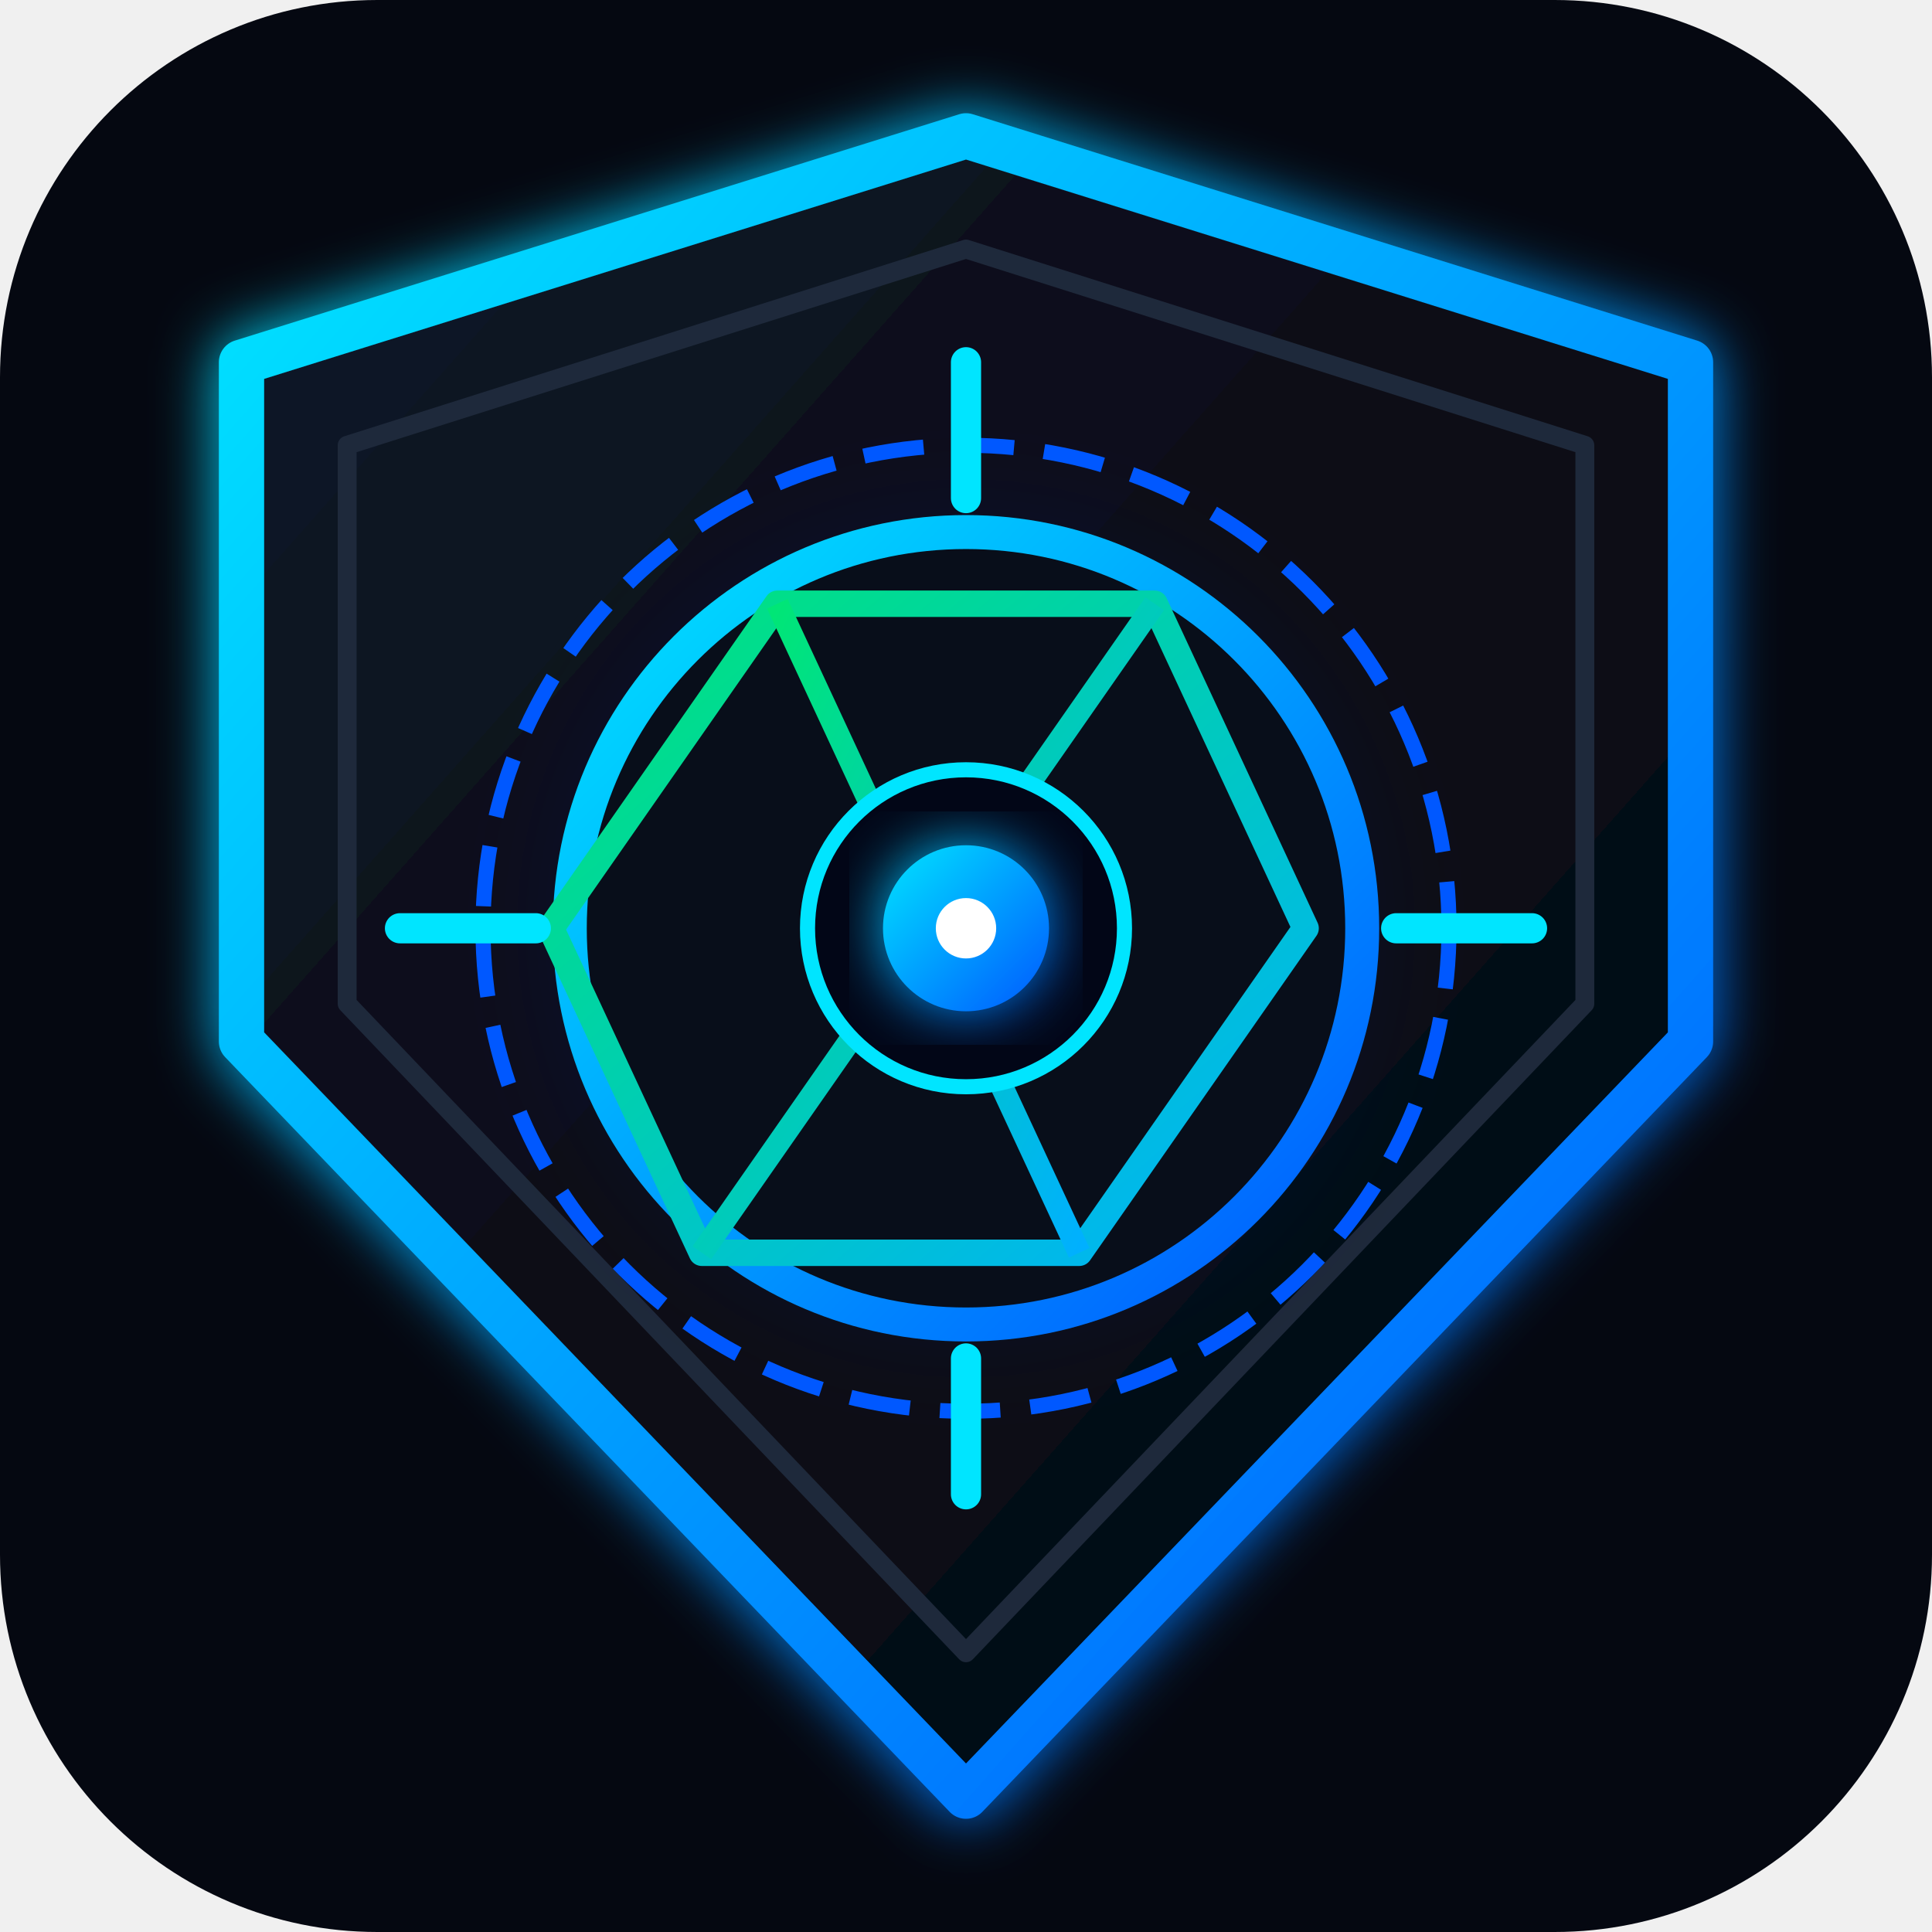
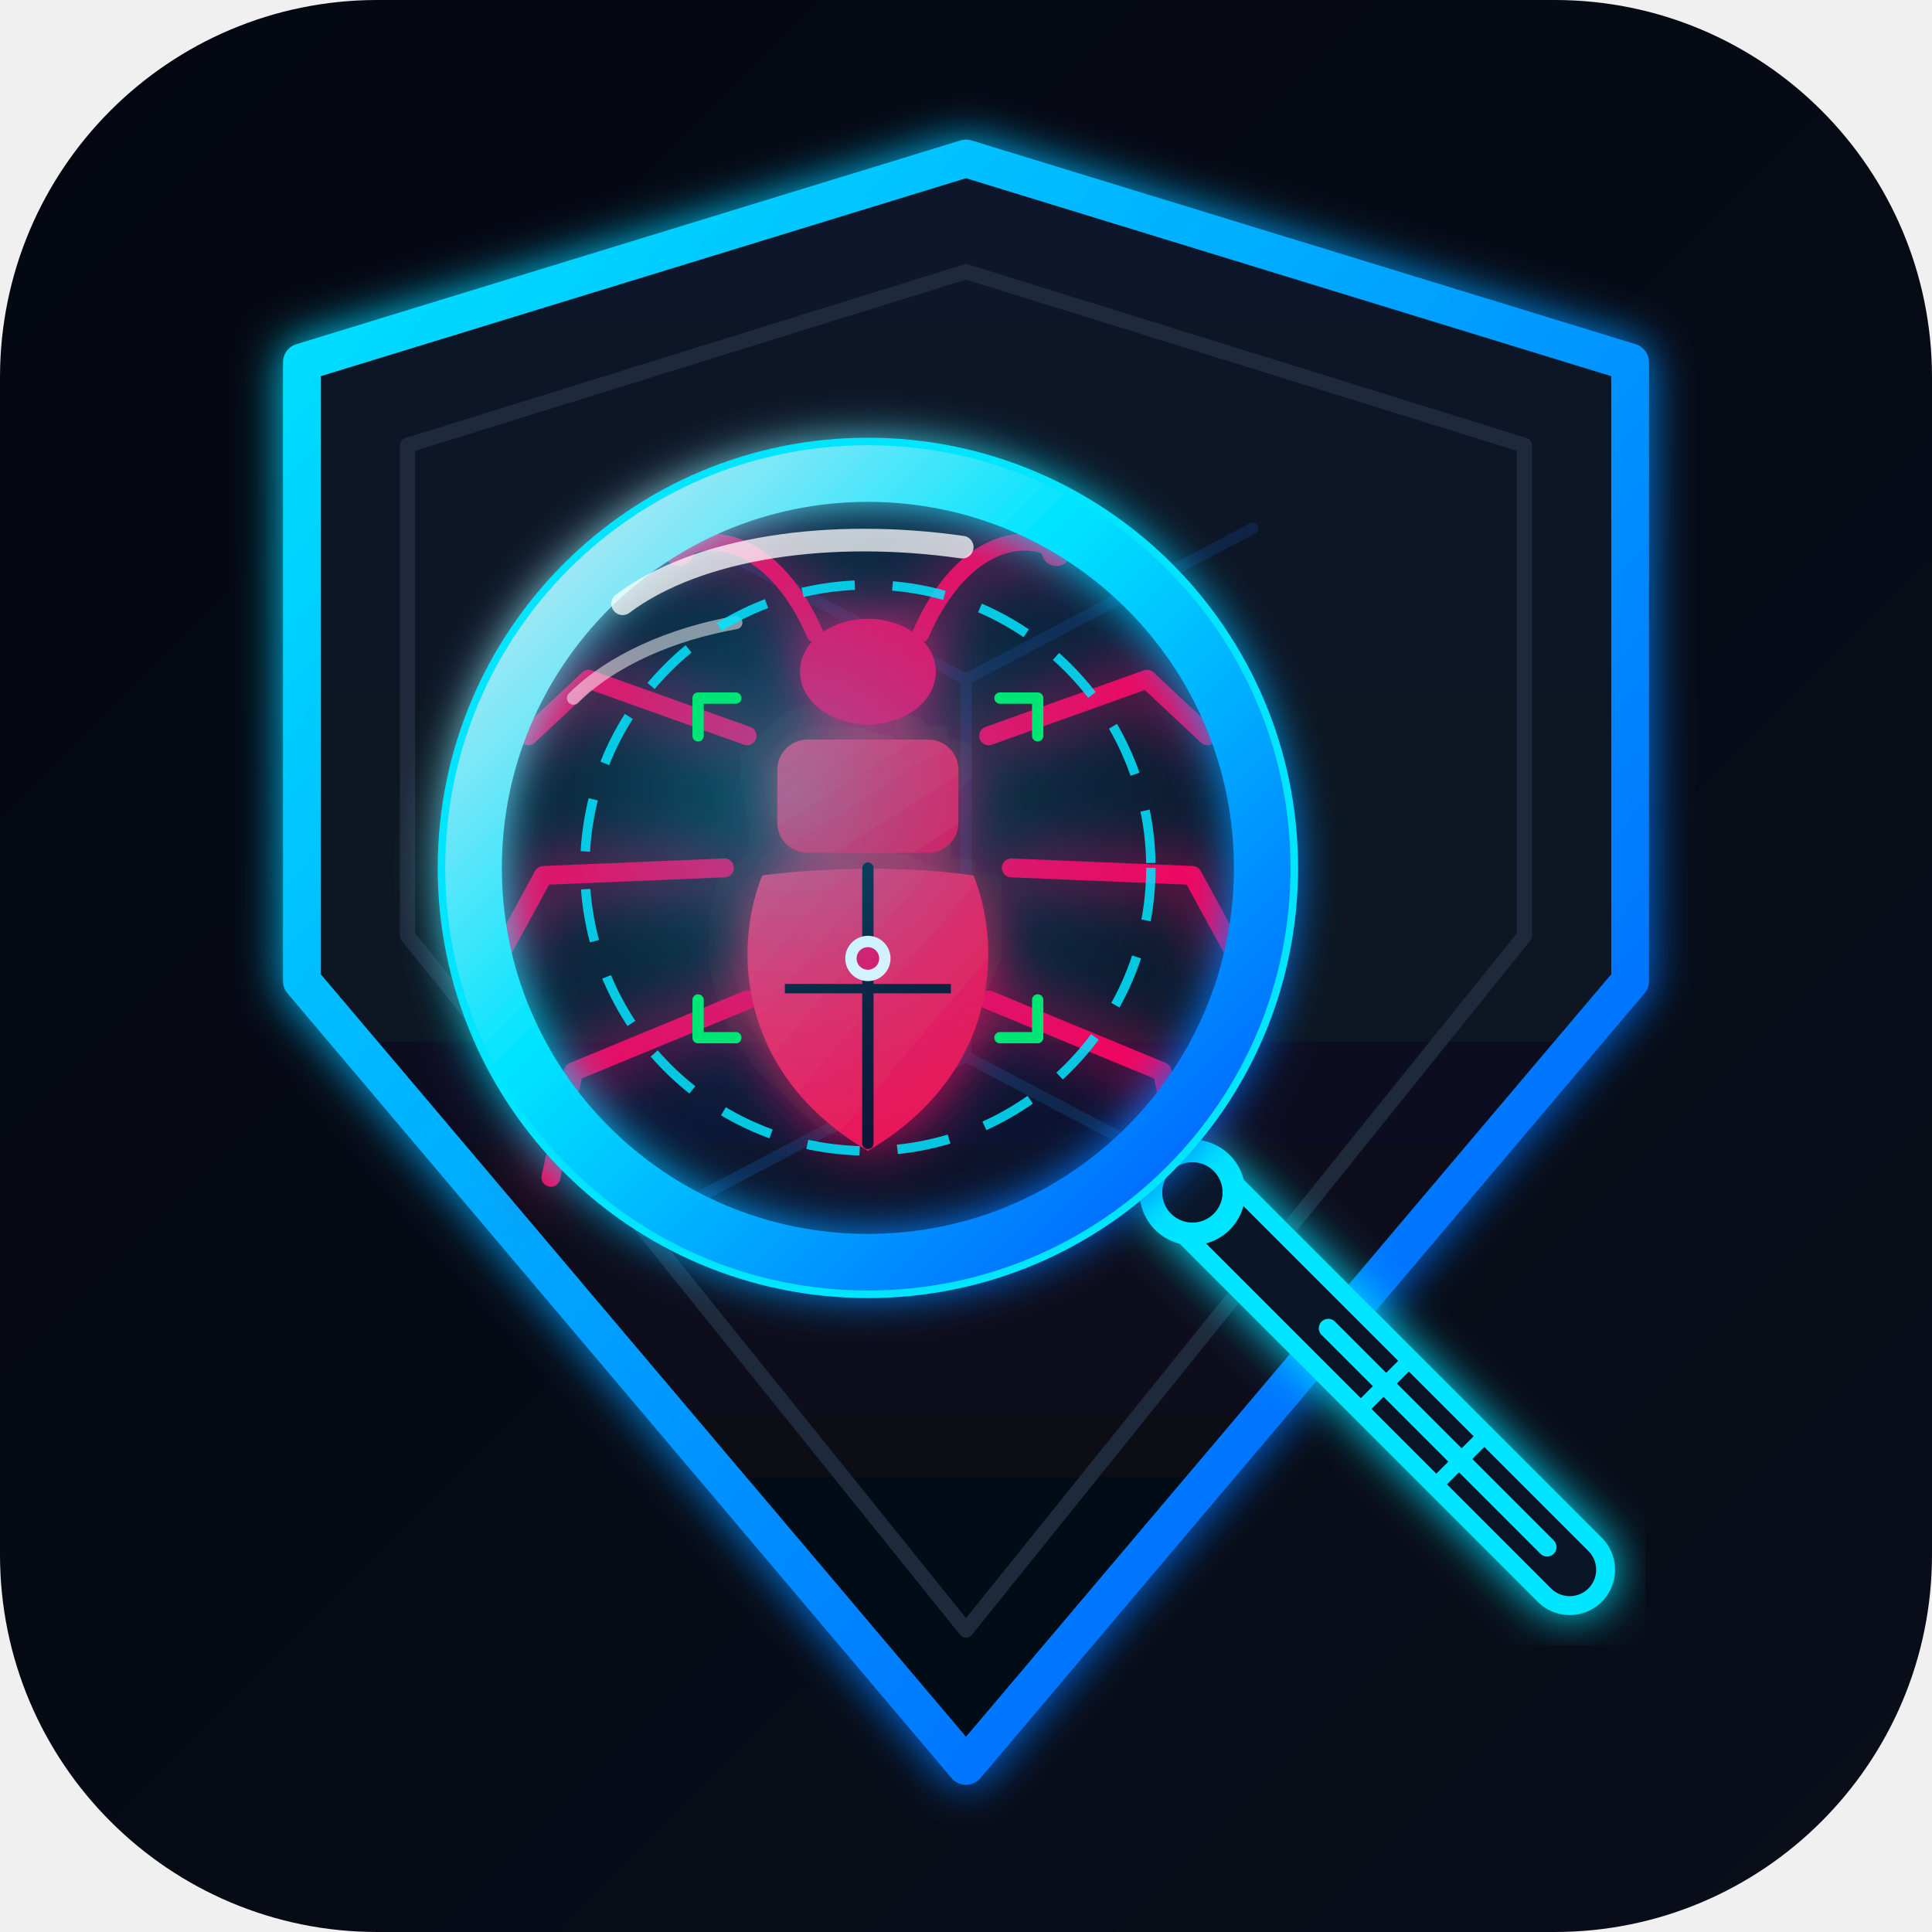
<svg xmlns="http://www.w3.org/2000/svg" viewBox="0 0 512 512" width="100%" height="100%">
  <defs>
-     <linearGradient id="shieldGrad" x1="0%" y1="0%" x2="100%" y2="100%">
+     <linearGradient id="bgGrad" x1="0%" y1="0%" x2="100%" y2="100%">
+       <stop offset="0%" stop-color="#040711" />
+       <stop offset="100%" stop-color="#090E1A" />
+     </linearGradient>
+     <linearGradient id="shieldPlate" x1="0%" y1="0%" x2="0%" y2="100%">
      <stop offset="0%" stop-color="#0F172A" />
-       <stop offset="50%" stop-color="#090D16" />
-       <stop offset="100%" stop-color="#020617" />
+       <stop offset="60%" stop-color="#0B1120" />
+       <stop offset="100%" stop-color="#030712" />
    </linearGradient>
    <linearGradient id="neonCyanGrad" x1="0%" y1="0%" x2="100%" y2="100%">
      <stop offset="0%" stop-color="#00E5FF" />
-       <stop offset="100%" stop-color="#0058FF" />
+       <stop offset="100%" stop-color="#0052FF" />
    </linearGradient>
-     <linearGradient id="neonGreenGrad" x1="0%" y1="0%" x2="100%" y2="100%">
-       <stop offset="0%" stop-color="#00E676" />
-       <stop offset="100%" stop-color="#00B0FF" />
+     <linearGradient id="bugGrad" x1="0%" y1="0%" x2="100%" y2="100%">
+       <stop offset="0%" stop-color="#FF3366" />
+       <stop offset="100%" stop-color="#FF0040" />
    </linearGradient>
-     <radialGradient id="lensGlow" cx="50%" cy="50%" r="50%">
-       <stop offset="0%" stop-color="#00E5FF" stop-opacity="0.4" />
-       <stop offset="60%" stop-color="#0058FF" stop-opacity="0.1" />
-       <stop offset="100%" stop-color="#000000" stop-opacity="0" />
+     <radialGradient id="lensGlass" cx="40%" cy="40%" r="60%">
+       <stop offset="0%" stop-color="#00E5FF" stop-opacity="0.35" />
+       <stop offset="50%" stop-color="#00B0FF" stop-opacity="0.15" />
+       <stop offset="100%" stop-color="#0058FF" stop-opacity="0.05" />
    </radialGradient>
-     <filter id="glow" x="-20%" y="-20%" width="140%" height="140%">
+     <linearGradient id="lensRimGrad" x1="0%" y1="0%" x2="100%" y2="100%">
+       <stop offset="0%" stop-color="#E2E8F0" />
+       <stop offset="40%" stop-color="#00E5FF" />
+       <stop offset="100%" stop-color="#0052FF" />
+     </linearGradient>
+     <filter id="cyanGlow" x="-20%" y="-20%" width="140%" height="140%">
+       <feGaussianBlur stdDeviation="6" result="blur" />
+       <feComposite in="SourceGraphic" in2="blur" operator="over" />
+     </filter>
+     <filter id="redGlow" x="-30%" y="-30%" width="160%" height="160%">
      <feGaussianBlur stdDeviation="8" result="blur" />
      <feComposite in="SourceGraphic" in2="blur" operator="over" />
    </filter>
  </defs>
-   <rect width="512" height="512" rx="100" fill="#050811" />
-   <polygon points="256,36 448,96 448,276 256,476 64,276 64,96" fill="url(#shieldGrad)" stroke="url(#neonCyanGrad)" stroke-width="12" stroke-linejoin="round" filter="url(#glow)" />
-   <polygon points="256,66 420,118 420,266 256,438 92,266 92,118" fill="none" stroke="#1E293B" stroke-width="5" stroke-linejoin="round" />
-   <circle cx="256" cy="246" r="140" fill="url(#lensGlow)" />
-   <circle cx="256" cy="246" r="128" fill="none" stroke="#0058FF" stroke-width="4" stroke-dasharray="16 8" />
-   <circle cx="256" cy="246" r="105" fill="#080E1A" stroke="url(#neonCyanGrad)" stroke-width="9" />
-   <polygon points="206,160 306,160 346,246 286,332 186,332 146,246" fill="none" stroke="url(#neonGreenGrad)" stroke-width="7" stroke-linejoin="round" />
-   <line x1="206" y1="160" x2="286" y2="332" stroke="url(#neonGreenGrad)" stroke-width="6" />
-   <line x1="306" y1="160" x2="186" y2="332" stroke="url(#neonGreenGrad)" stroke-width="6" />
-   <line x1="146" y1="246" x2="346" y2="246" stroke="url(#neonGreenGrad)" stroke-width="6" />
-   <circle cx="256" cy="246" r="42" fill="#020617" stroke="#00E5FF" stroke-width="4" />
-   <circle cx="256" cy="246" r="22" fill="url(#neonCyanGrad)" filter="url(#glow)" />
-   <circle cx="256" cy="246" r="8" fill="#FFFFFF" />
-   <line x1="256" y1="96" x2="256" y2="132" stroke="#00E5FF" stroke-width="8" stroke-linecap="round" />
-   <line x1="256" y1="360" x2="256" y2="396" stroke="#00E5FF" stroke-width="8" stroke-linecap="round" />
-   <line x1="106" y1="246" x2="142" y2="246" stroke="#00E5FF" stroke-width="8" stroke-linecap="round" />
-   <line x1="370" y1="246" x2="406" y2="246" stroke="#00E5FF" stroke-width="8" stroke-linecap="round" />
+   <rect width="512" height="512" rx="100" fill="url(#bgGrad)" />
+   <polygon points="256,42 432,96 432,260 256,468 80,260 80,96" fill="url(#shieldPlate)" stroke="url(#neonCyanGrad)" stroke-width="10" stroke-linejoin="round" filter="url(#cyanGlow)" />
+   <polygon points="256,72 404,118 404,248 256,432 108,248 108,118" fill="none" stroke="#1E293B" stroke-width="4" stroke-linejoin="round" />
+   <path d="M180,140 L256,180 L332,140 M180,320 L256,280 L332,320 M256,180 L256,280" stroke="#0F2444" stroke-width="3" fill="none" stroke-linecap="round" />
+   <g id="malware-bug" filter="url(#redGlow)">
+     <path d="M216,168 C206,145 190,140 180,146" stroke="#FF0055" stroke-width="4.5" stroke-linecap="round" fill="none" />
+     <path d="M244,168 C254,145 270,140 280,146" stroke="#FF0055" stroke-width="4.5" stroke-linecap="round" fill="none" />
+     <circle cx="180" cy="146" r="4" fill="#FF0055" />
+     <circle cx="280" cy="146" r="4" fill="#FF0055" />
+     <path d="M198,195 L156,180 L140,195" stroke="#FF0055" stroke-width="5" stroke-linecap="round" stroke-linejoin="round" fill="none" />
+     <path d="M262,195 L304,180 L320,195" stroke="#FF0055" stroke-width="5" stroke-linecap="round" stroke-linejoin="round" fill="none" />
+     <path d="M192,230 L144,232 L132,254" stroke="#FF0055" stroke-width="5" stroke-linecap="round" stroke-linejoin="round" fill="none" />
+     <path d="M268,230 L316,232 L328,254" stroke="#FF0055" stroke-width="5" stroke-linecap="round" stroke-linejoin="round" fill="none" />
+     <path d="M198,265 L152,284 L146,312" stroke="#FF0055" stroke-width="5" stroke-linecap="round" stroke-linejoin="round" fill="none" />
+     <path d="M262,265 L308,284 L314,312" stroke="#FF0055" stroke-width="5" stroke-linecap="round" stroke-linejoin="round" fill="none" />
+     <ellipse cx="230" cy="178" rx="18" ry="14" fill="#FF0055" />
+     <rect x="206" y="196" width="48" height="30" rx="8" fill="url(#bugGrad)" />
+     <path d="M202,232 C202,232 230,228 258,232 C266,252 264,285 230,305 C196,285 194,252 202,232 Z" fill="url(#bugGrad)" />
+     <line x1="230" y1="230" x2="230" y2="303" stroke="#0B1120" stroke-width="3" stroke-linecap="round" />
+     <line x1="208" y1="262" x2="252" y2="262" stroke="#0B1120" stroke-width="2.5" />
+     <circle cx="230" cy="254" r="6" fill="#FFFFFF" />
+     <circle cx="230" cy="254" r="3" fill="#FF0055" />
+   </g>
+   <g id="magnifying-lens">
+     <line x1="316" y1="316" x2="416" y2="416" stroke="#00E5FF" stroke-width="24" stroke-linecap="round" filter="url(#cyanGlow)" />
+     <line x1="316" y1="316" x2="416" y2="416" stroke="#0A1628" stroke-width="14" stroke-linecap="round" />
+     <line x1="352" y1="352" x2="410" y2="410" stroke="#00E5FF" stroke-width="5" stroke-linecap="round" />
+     <line x1="362" y1="372" x2="372" y2="362" stroke="#00E5FF" stroke-width="4" stroke-linecap="round" />
+     <line x1="382" y1="392" x2="392" y2="382" stroke="#00E5FF" stroke-width="4" stroke-linecap="round" />
+     <circle cx="316" cy="316" r="14" fill="#00E5FF" />
+     <circle cx="316" cy="316" r="8" fill="#0A1628" />
+     <circle cx="230" cy="230" r="105" fill="none" stroke="url(#lensRimGrad)" stroke-width="16" filter="url(#cyanGlow)" />
+     <circle cx="230" cy="230" r="113" fill="none" stroke="#00E5FF" stroke-width="2" />
+     <circle cx="230" cy="230" r="97" fill="url(#lensGlass)" />
+     <path d="M165,160 C185,145 220,140 255,145" stroke="#FFFFFF" stroke-width="6" stroke-linecap="round" stroke-opacity="0.75" fill="none" />
+     <path d="M152,185 C162,175 178,168 195,165" stroke="#FFFFFF" stroke-width="3.5" stroke-linecap="round" stroke-opacity="0.5" fill="none" />
+     <circle cx="230" cy="230" r="75" fill="none" stroke="#00E5FF" stroke-width="2.5" stroke-dasharray="14 10" stroke-opacity="0.85" />
+     <line x1="230" y1="135" x2="230" y2="155" stroke="#00E5FF" stroke-width="4.5" stroke-linecap="round" filter="url(#cyanGlow)" />
+     <line x1="230" y1="305" x2="230" y2="325" stroke="#00E5FF" stroke-width="4.5" stroke-linecap="round" filter="url(#cyanGlow)" />
+     <line x1="135" y1="230" x2="155" y2="230" stroke="#00E5FF" stroke-width="4.5" stroke-linecap="round" filter="url(#cyanGlow)" />
+     <line x1="305" y1="230" x2="325" y2="230" stroke="#00E5FF" stroke-width="4.5" stroke-linecap="round" filter="url(#cyanGlow)" />
+     <path d="M185,195 L185,185 L195,185" stroke="#00E676" stroke-width="3" stroke-linecap="round" stroke-linejoin="round" fill="none" />
+     <path d="M275,195 L275,185 L265,185" stroke="#00E676" stroke-width="3" stroke-linecap="round" stroke-linejoin="round" fill="none" />
+     <path d="M185,265 L185,275 L195,275" stroke="#00E676" stroke-width="3" stroke-linecap="round" stroke-linejoin="round" fill="none" />
+     <path d="M275,265 L275,275 L265,275" stroke="#00E676" stroke-width="3" stroke-linecap="round" stroke-linejoin="round" fill="none" />
+   </g>
</svg>
